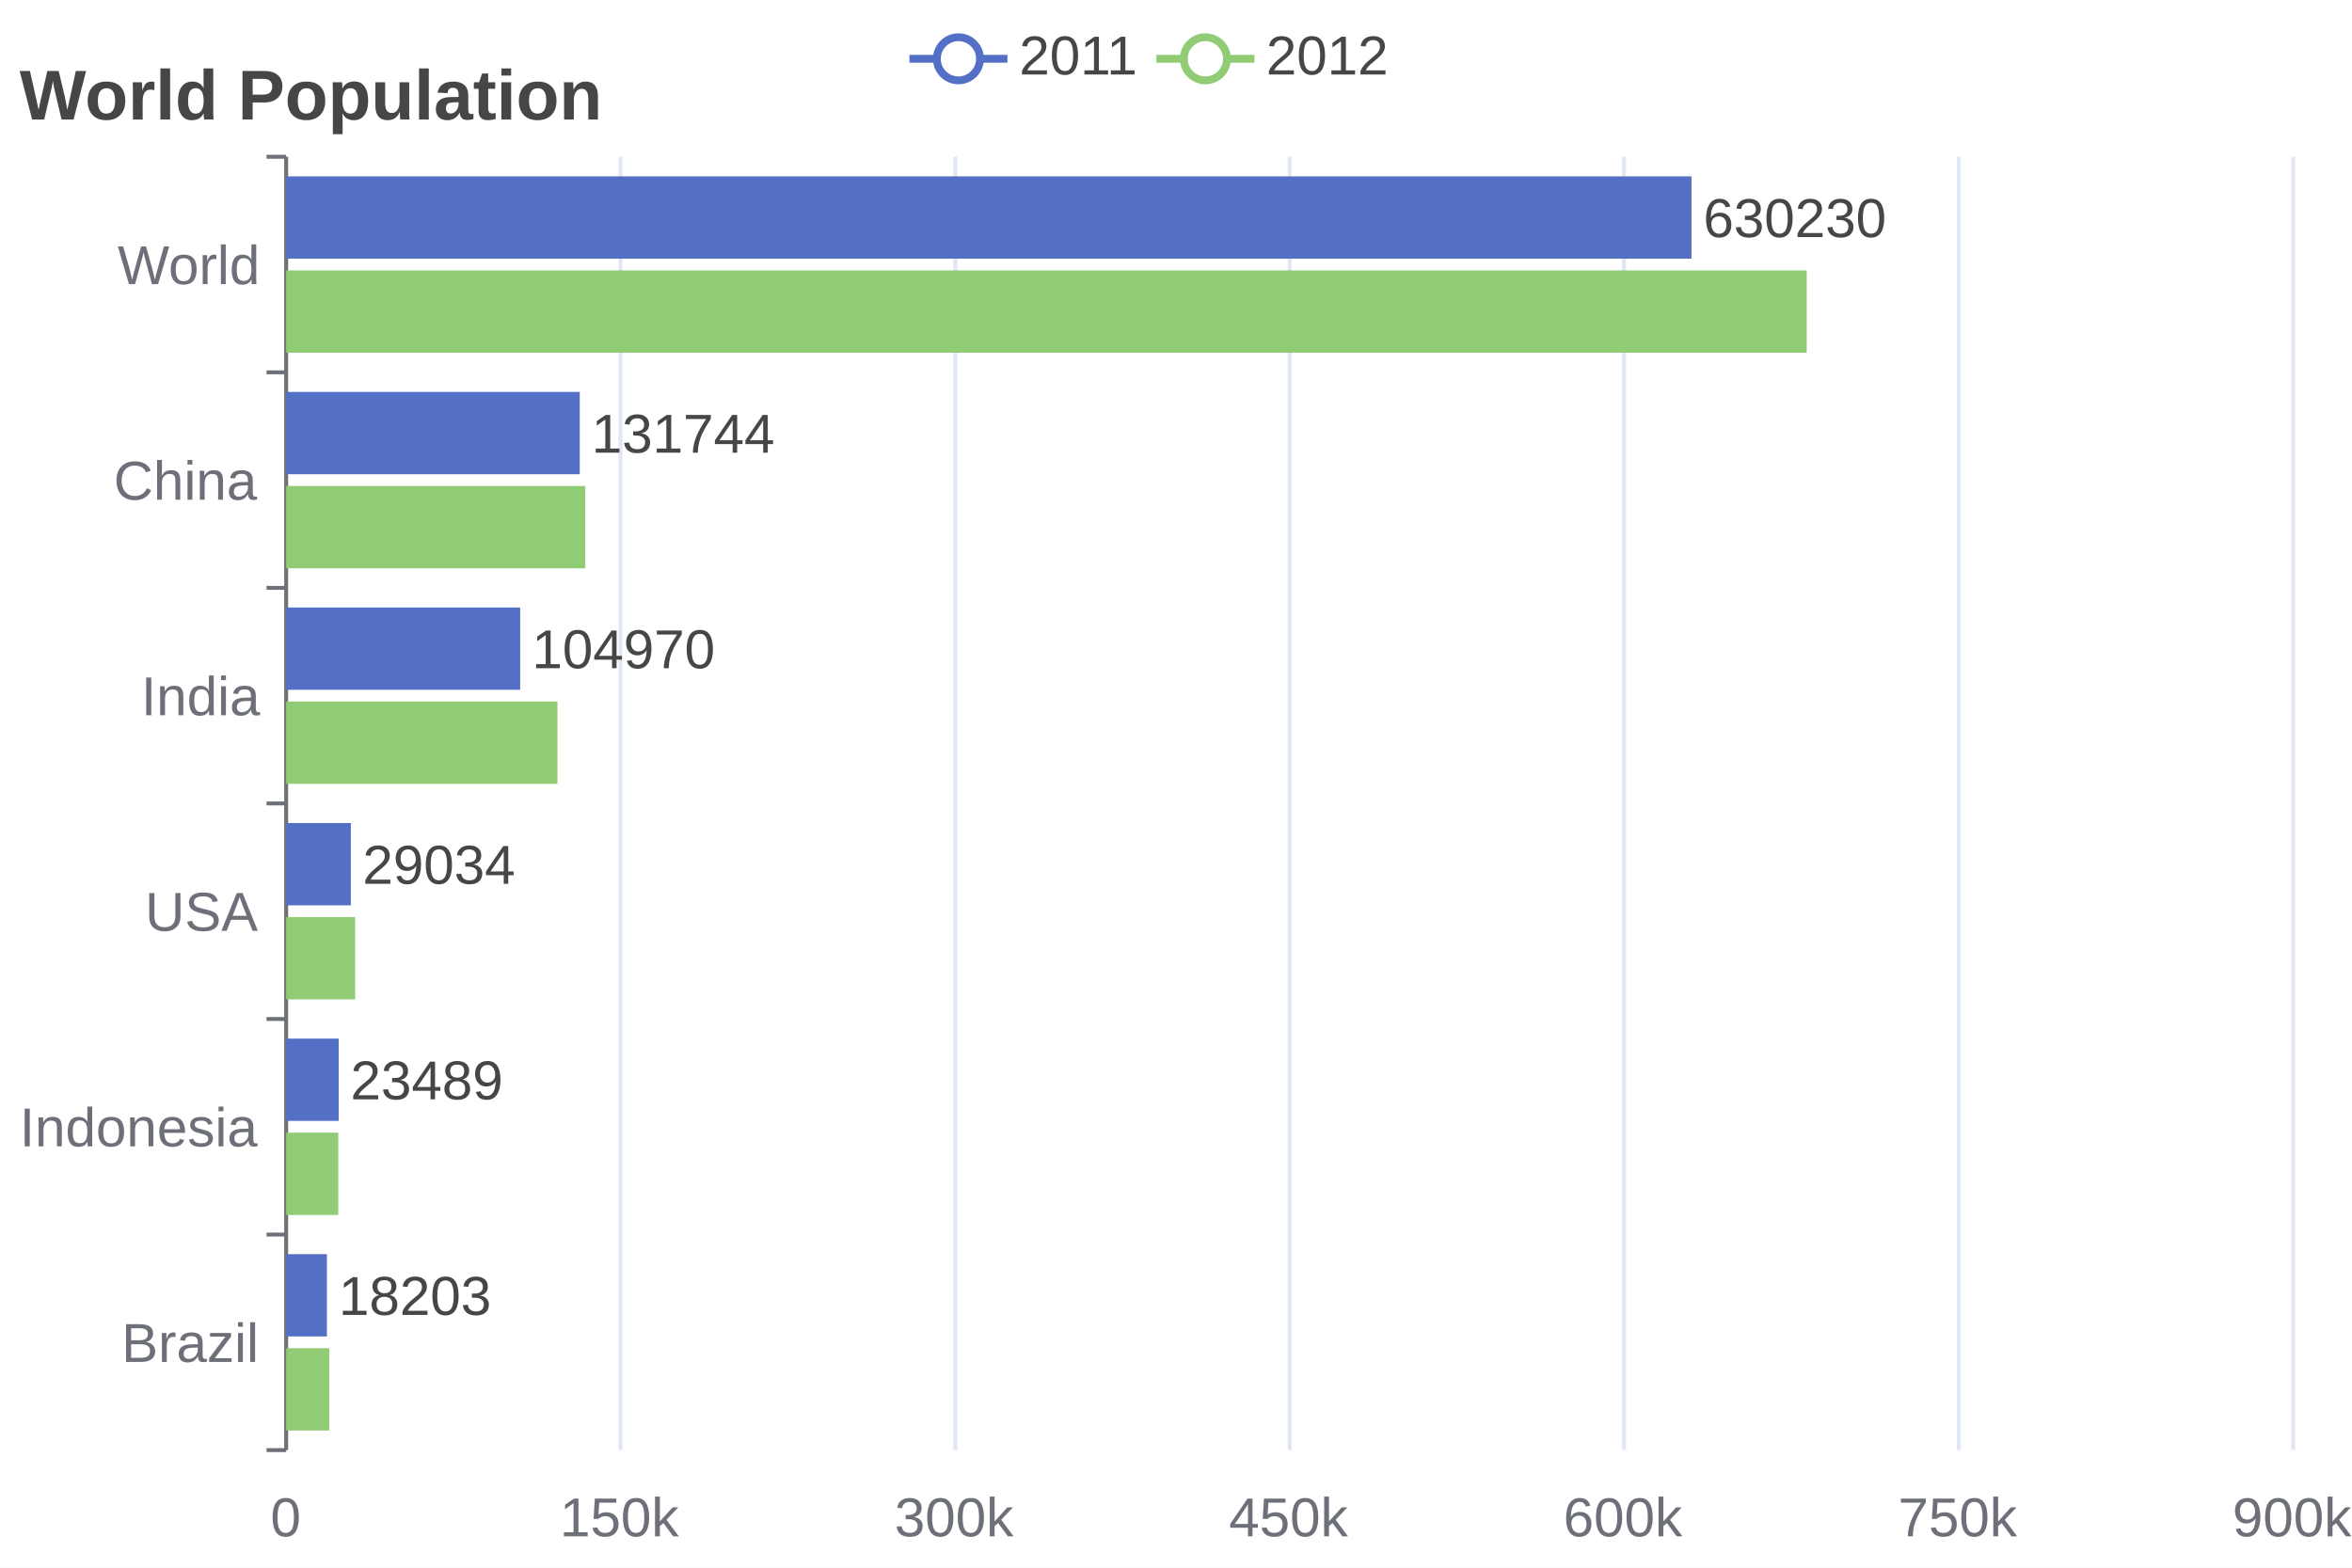
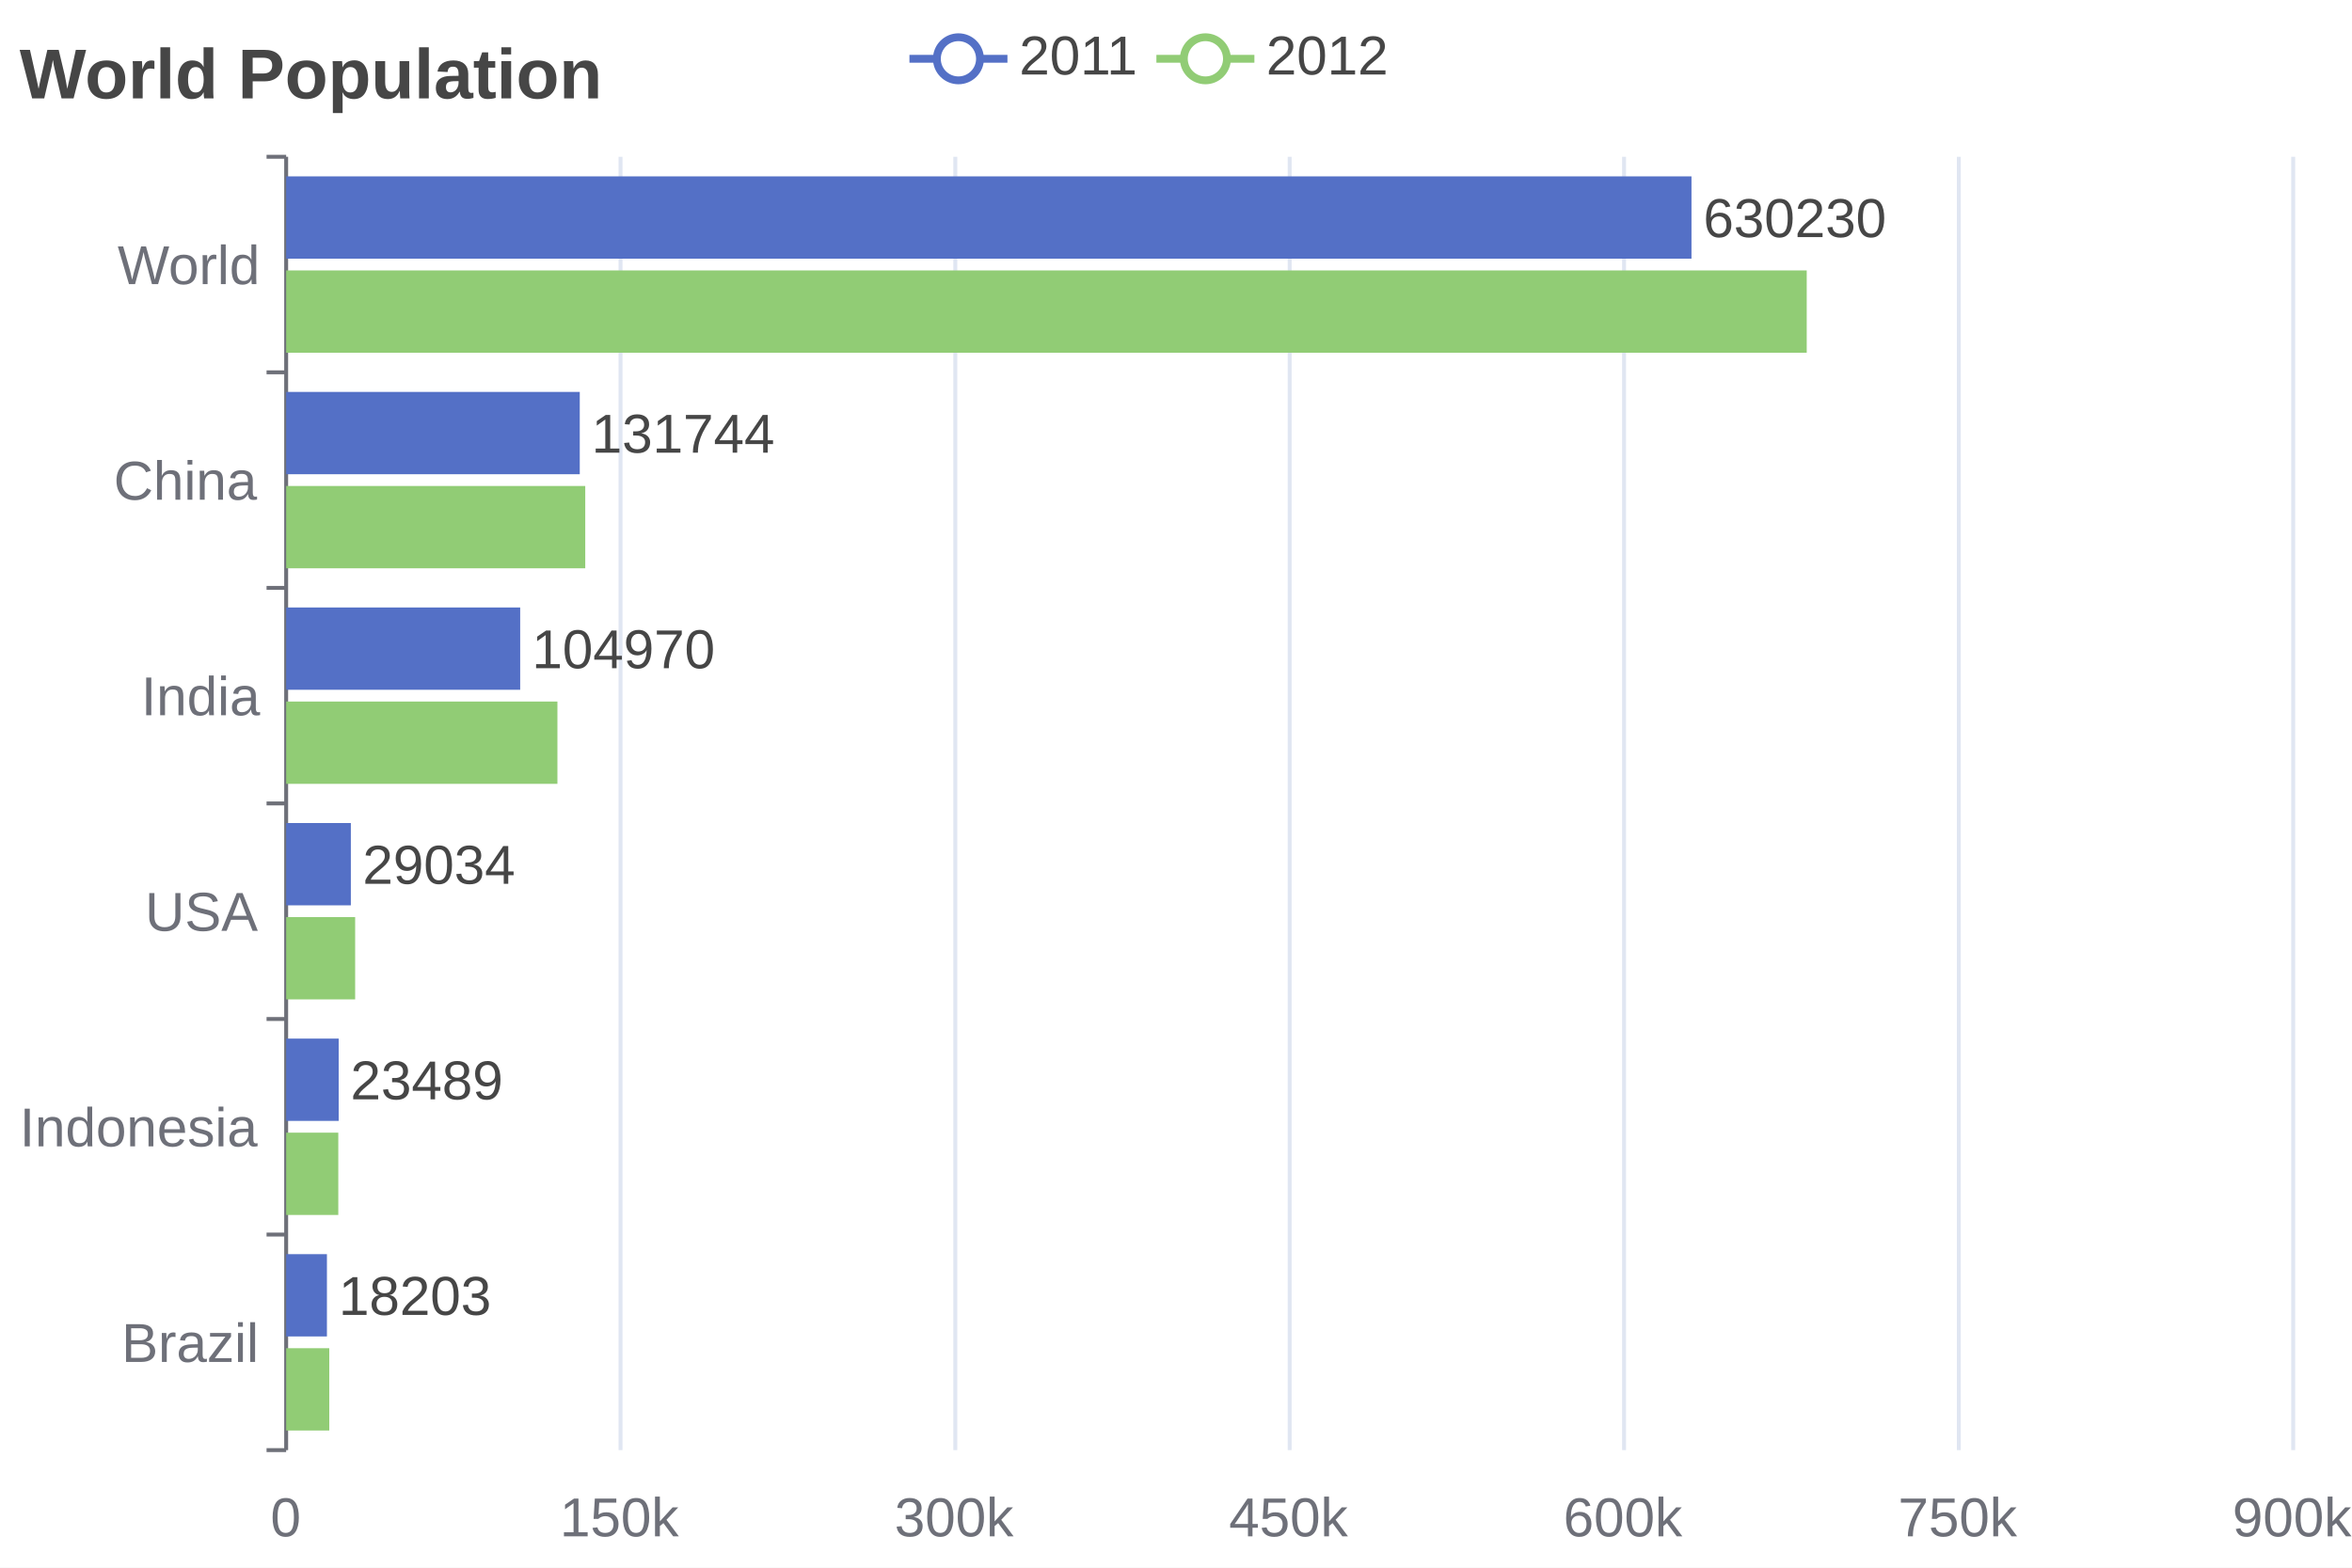
<svg xmlns="http://www.w3.org/2000/svg" width="600" height="400" viewBox="0 0 600 400">
  <rect x="0" y="0" width="600" height="400" fill="#FFFFFF" />
-   <text font-size="18" x="5" y="5" dy="25.5" font-weight="bold" font-family="Arial" fill="#464646">
+   <text font-size="18" x="5" y="5" dy="15" font-weight="bold" dominant-baseline="middle" font-family="Arial" fill="#464646">
World Population
</text>
  <g>
    <line stroke-width="2" x1="232" y1="15" x2="257" y2="15" stroke="#5470C6" />
    <circle cx="244.5" cy="15" r="5.5" stroke-width="2" stroke="#5470C6" fill="#FFFFFF" />
    <text font-size="14" x="260" y="19" font-family="Arial" fill="#464646">
2011
</text>
  </g>
  <g>
    <line stroke-width="2" x1="295" y1="15" x2="320" y2="15" stroke="#91CC75" />
    <circle cx="307.5" cy="15" r="5.5" stroke-width="2" stroke="#91CC75" fill="#FFFFFF" />
    <text font-size="14" x="323" y="19" font-family="Arial" fill="#464646">
2012
</text>
  </g>
  <g>
    <g stroke="#6E7079">
      <line stroke-width="1" x1="73" y1="40" x2="73" y2="370" />
      <line stroke-width="1" x1="73" y1="40" x2="68" y2="40" />
      <line stroke-width="1" x1="73" y1="95" x2="68" y2="95" />
      <line stroke-width="1" x1="73" y1="150" x2="68" y2="150" />
      <line stroke-width="1" x1="73" y1="205" x2="68" y2="205" />
      <line stroke-width="1" x1="73" y1="260" x2="68" y2="260" />
      <line stroke-width="1" x1="73" y1="315" x2="68" y2="315" />
      <line stroke-width="1" x1="73" y1="370" x2="68" y2="370" />
    </g>
    <text font-size="14" x="30" y="72.5" font-family="Arial" fill="#6E7079">
World
</text>
    <text font-size="14" x="29" y="127.5" font-family="Arial" fill="#6E7079">
China
</text>
    <text font-size="14" x="36" y="182.5" font-family="Arial" fill="#6E7079">
India
</text>
    <text font-size="14" x="37" y="237.5" font-family="Arial" fill="#6E7079">
USA
</text>
    <text font-size="14" x="5" y="292.5" font-family="Arial" fill="#6E7079">
Indonesia
</text>
    <text font-size="14" x="31" y="347.5" font-family="Arial" fill="#6E7079">
Brazil
</text>
  </g>
  <g>
    <text font-size="14" x="69" y="392" font-family="Arial" fill="#6E7079">
0
</text>
    <text font-size="14" x="142.8" y="392" font-family="Arial" fill="#6E7079">
150k
</text>
    <text font-size="14" x="228.2" y="392" font-family="Arial" fill="#6E7079">
300k
</text>
    <text font-size="14" x="313.5" y="392" font-family="Arial" fill="#6E7079">
450k
</text>
    <text font-size="14" x="398.8" y="392" font-family="Arial" fill="#6E7079">
600k
</text>
    <text font-size="14" x="484.2" y="392" font-family="Arial" fill="#6E7079">
750k
</text>
    <text font-size="14" x="569.5" y="392" font-family="Arial" fill="#6E7079">
900k
</text>
  </g>
  <g stroke="#E0E6F2">
    <line stroke-width="1" x1="158.3" y1="40" x2="158.3" y2="370" />
    <line stroke-width="1" x1="243.7" y1="40" x2="243.7" y2="370" />
    <line stroke-width="1" x1="329" y1="40" x2="329" y2="370" />
    <line stroke-width="1" x1="414.3" y1="40" x2="414.3" y2="370" />
    <line stroke-width="1" x1="499.7" y1="40" x2="499.7" y2="370" />
    <line stroke-width="1" x1="585" y1="40" x2="585" y2="370" />
  </g>
  <rect x="73" y="320" width="10.4" height="21" fill="#5470C6" />
  <rect x="73" y="265" width="13.4" height="21" fill="#5470C6" />
  <rect x="73" y="210" width="16.5" height="21" fill="#5470C6" />
  <rect x="73" y="155" width="59.7" height="21" fill="#5470C6" />
  <rect x="73" y="100" width="74.9" height="21" fill="#5470C6" />
  <rect x="73" y="45" width="358.5" height="21" fill="#5470C6" />
  <rect x="73" y="344" width="11" height="21" fill="#91CC75" />
  <rect x="73" y="289" width="13.3" height="21" fill="#91CC75" />
  <rect x="73" y="234" width="17.6" height="21" fill="#91CC75" />
  <rect x="73" y="179" width="69.2" height="21" fill="#91CC75" />
  <rect x="73" y="124" width="76.3" height="21" fill="#91CC75" />
  <rect x="73" y="69" width="387.9" height="21" fill="#91CC75" />
  <text font-size="14" x="83.4" y="330.5" dx="3" dy="5" font-family="Arial" fill="#464646">
18203
</text>
  <text font-size="14" x="86.4" y="275.5" dx="3" dy="5" font-family="Arial" fill="#464646">
23489
</text>
  <text font-size="14" x="89.5" y="220.5" dx="3" dy="5" font-family="Arial" fill="#464646">
29034
</text>
  <text font-size="14" x="132.7" y="165.5" dx="3" dy="5" font-family="Arial" fill="#464646">
104970
</text>
  <text font-size="14" x="147.9" y="110.5" dx="3" dy="5" font-family="Arial" fill="#464646">
131744
</text>
  <text font-size="14" x="431.5" y="55.5" dx="3" dy="5" font-family="Arial" fill="#464646">
630230
</text>
</svg>
